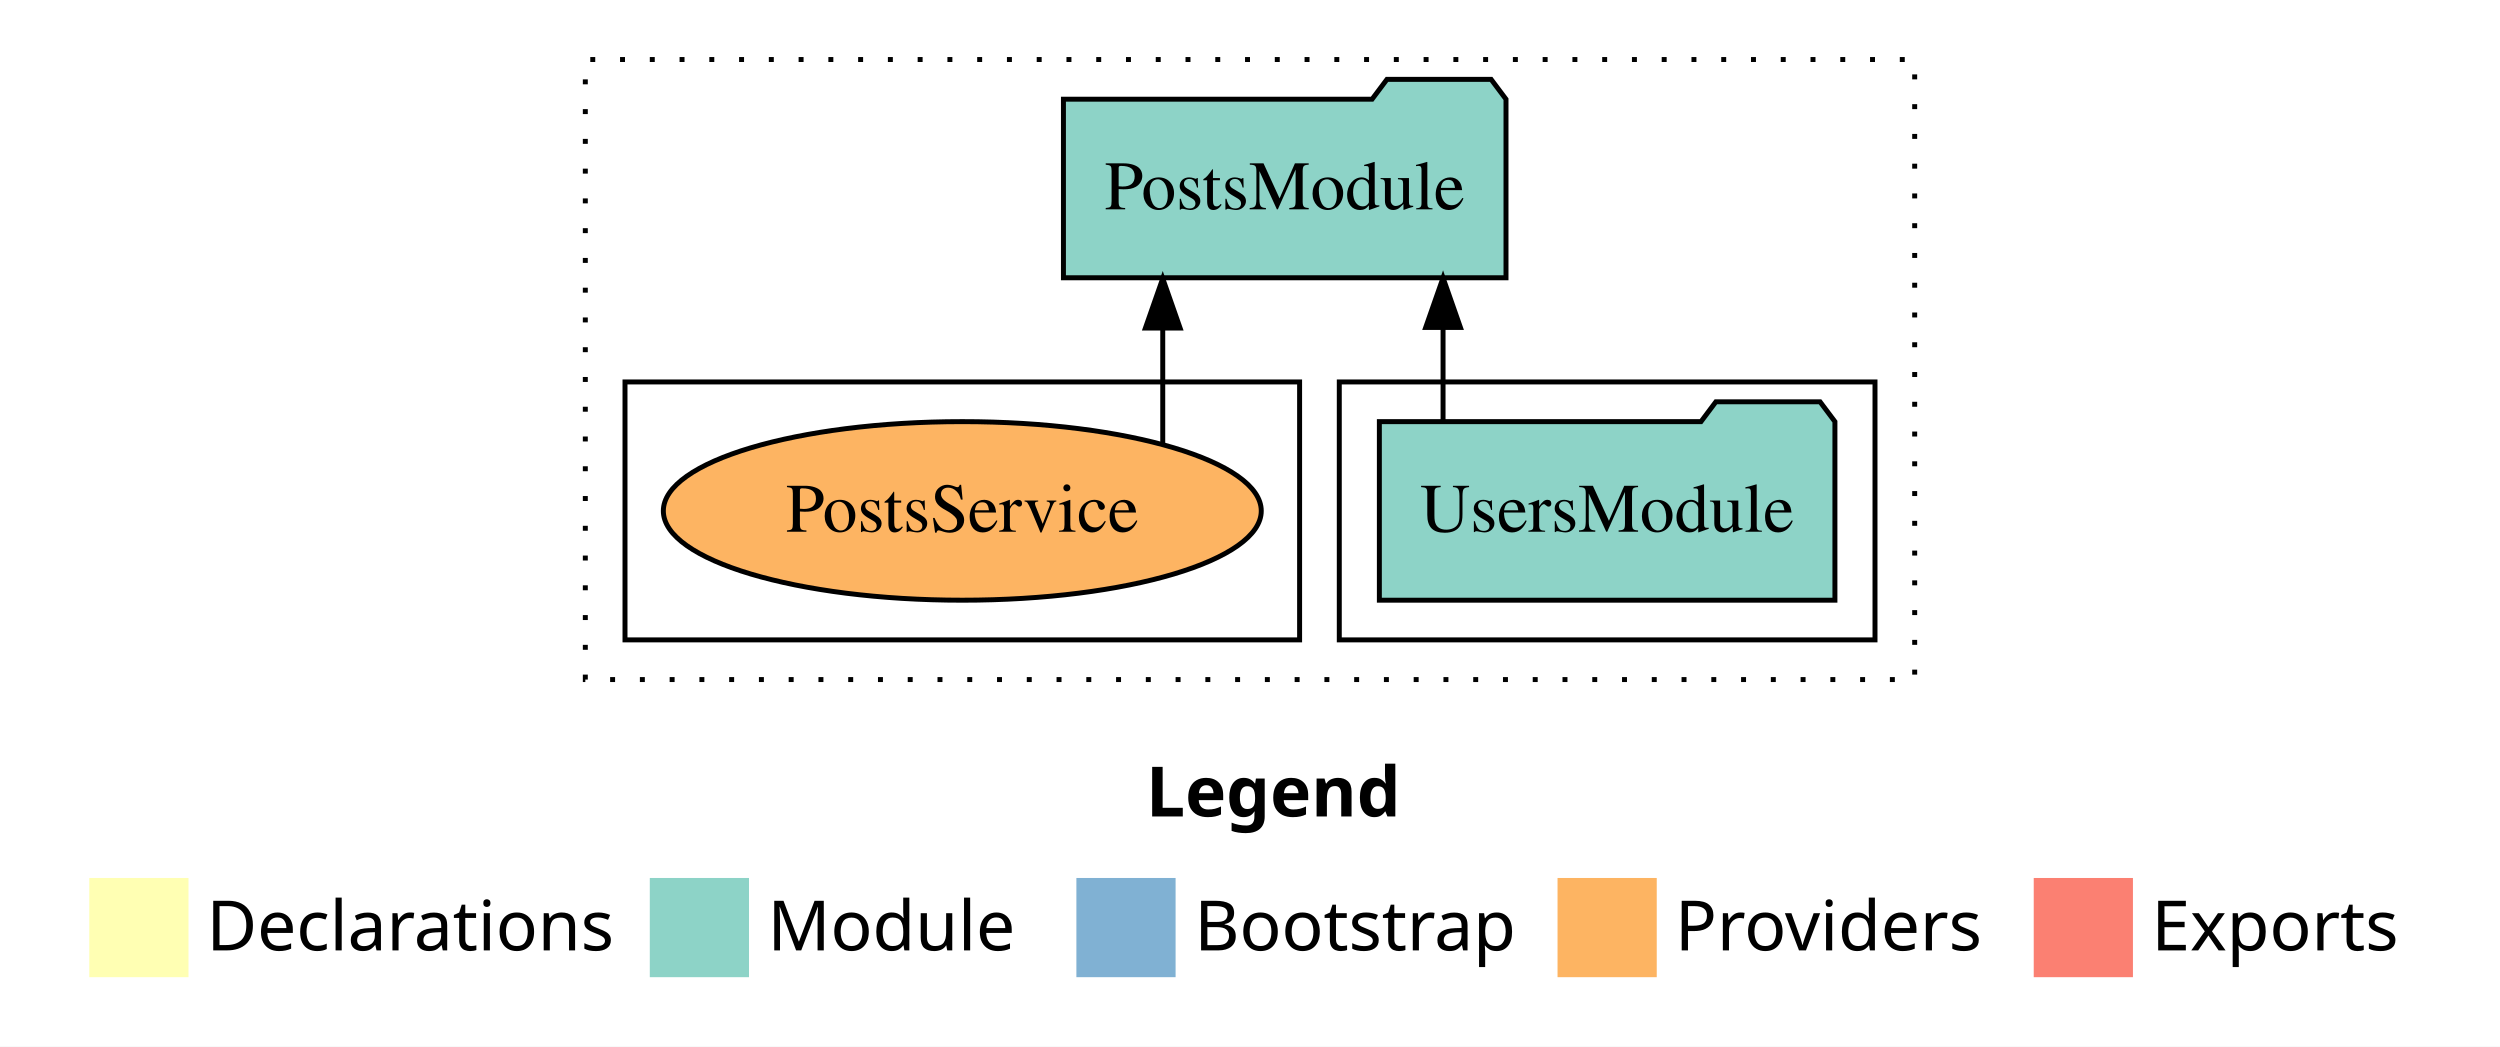
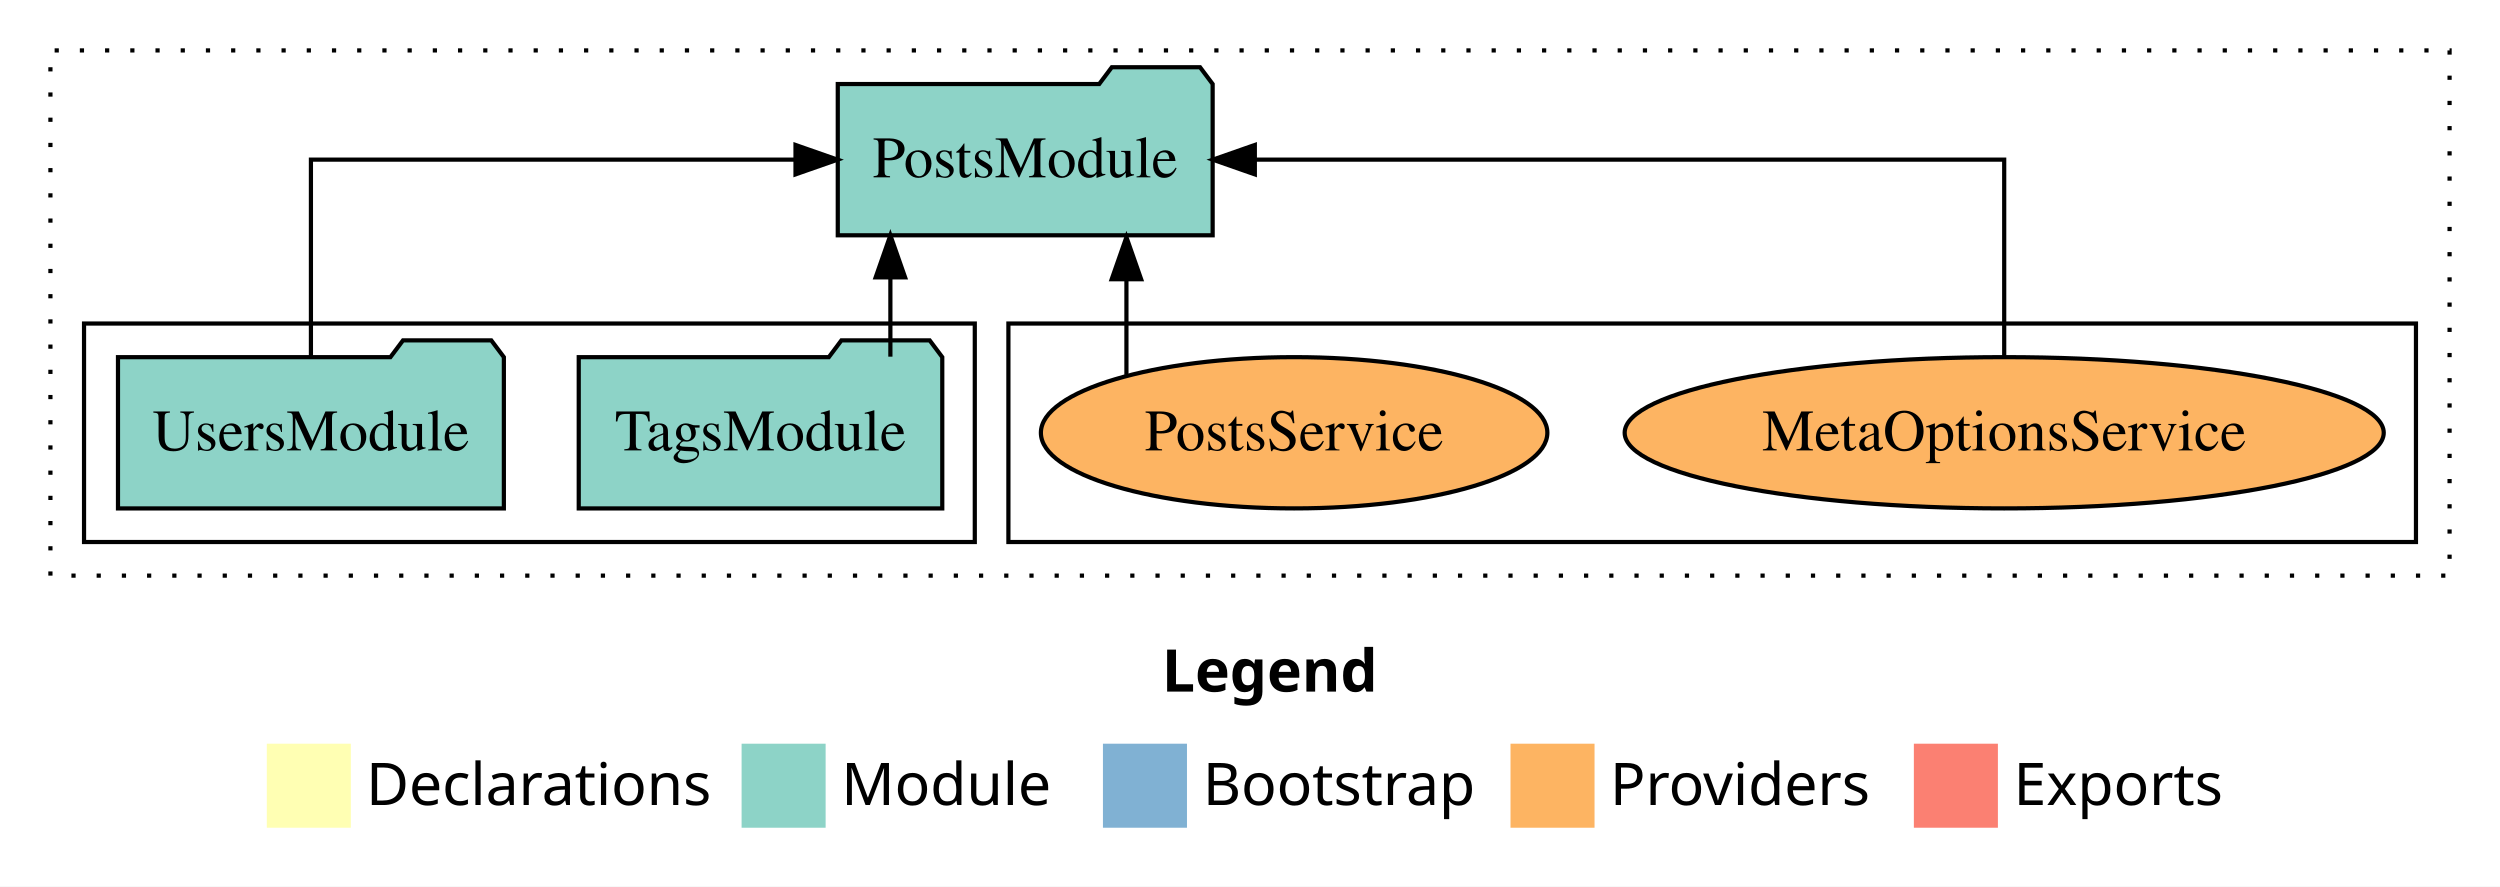
- <svg xmlns="http://www.w3.org/2000/svg" width="504pt" height="211pt" viewBox="0.00 0.00 504.00 211.00">
+ <svg xmlns="http://www.w3.org/2000/svg" width="595pt" height="211pt" viewBox="0.00 0.00 595.00 211.00">
  <g id="graph0" class="graph" transform="scale(1 1) rotate(0) translate(4 207)">
-     <polygon fill="white" stroke="transparent" points="-4,4 -4,-207 500,-207 500,4 -4,4" />
-     <text text-anchor="start" x="227.01" y="-42.4" font-family="Times-12" font-weight="bold" font-size="14.00">Legend</text>
-     <polygon fill="#ffffb3" stroke="transparent" points="14,-10 14,-30 34,-30 34,-10 14,-10" />
-     <text text-anchor="start" x="37.63" y="-15.4" font-family="Times-12" font-size="14.00">  Declarations</text>
-     <polygon fill="#8dd3c7" stroke="transparent" points="127,-10 127,-30 147,-30 147,-10 127,-10" />
-     <text text-anchor="start" x="150.73" y="-15.4" font-family="Times-12" font-size="14.00">  Module</text>
-     <polygon fill="#80b1d3" stroke="transparent" points="213,-10 213,-30 233,-30 233,-10 213,-10" />
-     <text text-anchor="start" x="236.78" y="-15.4" font-family="Times-12" font-size="14.00">  Bootstrap</text>
-     <polygon fill="#fdb462" stroke="transparent" points="310,-10 310,-30 330,-30 330,-10 310,-10" />
-     <text text-anchor="start" x="333.67" y="-15.4" font-family="Times-12" font-size="14.00">  Providers</text>
-     <polygon fill="#fb8072" stroke="transparent" points="406,-10 406,-30 426,-30 426,-10 406,-10" />
-     <text text-anchor="start" x="429.73" y="-15.4" font-family="Times-12" font-size="14.00">  Exports</text>
+     <polygon fill="white" stroke="transparent" points="-4,4 -4,-207 591,-207 591,4 -4,4" />
+     <text text-anchor="start" x="272.51" y="-42.4" font-family="Times-12" font-weight="bold" font-size="14.00">Legend</text>
+     <polygon fill="#ffffb3" stroke="transparent" points="59.5,-10 59.5,-30 79.5,-30 79.5,-10 59.5,-10" />
+     <text text-anchor="start" x="83.13" y="-15.4" font-family="Times-12" font-size="14.00">  Declarations</text>
+     <polygon fill="#8dd3c7" stroke="transparent" points="172.5,-10 172.5,-30 192.5,-30 192.5,-10 172.5,-10" />
+     <text text-anchor="start" x="196.23" y="-15.4" font-family="Times-12" font-size="14.00">  Module</text>
+     <polygon fill="#80b1d3" stroke="transparent" points="258.5,-10 258.5,-30 278.5,-30 278.5,-10 258.5,-10" />
+     <text text-anchor="start" x="282.28" y="-15.4" font-family="Times-12" font-size="14.00">  Bootstrap</text>
+     <polygon fill="#fdb462" stroke="transparent" points="355.5,-10 355.5,-30 375.5,-30 375.5,-10 355.5,-10" />
+     <text text-anchor="start" x="379.17" y="-15.4" font-family="Times-12" font-size="14.00">  Providers</text>
+     <polygon fill="#fb8072" stroke="transparent" points="451.5,-10 451.5,-30 471.5,-30 471.5,-10 451.5,-10" />
+     <text text-anchor="start" x="475.23" y="-15.4" font-family="Times-12" font-size="14.00">  Exports</text>
    <g id="clust1" class="cluster">
-       <polygon fill="none" stroke="black" stroke-dasharray="1,5" points="114,-70 114,-195 382,-195 382,-70 114,-70" />
+       <polygon fill="none" stroke="black" stroke-dasharray="1,5" points="8,-70 8,-195 579,-195 579,-70 8,-70" />
+     </g>
+     <g id="clust6" class="cluster">
+       <polygon fill="none" stroke="black" points="236,-78 236,-130 571,-130 571,-78 236,-78" />
    </g>
    <g id="clust3" class="cluster">
-       <polygon fill="none" stroke="black" points="266,-78 266,-130 374,-130 374,-78 266,-78" />
-     </g>
-     <g id="clust6" class="cluster">
-       <polygon fill="none" stroke="black" points="122,-78 122,-130 258,-130 258,-78 122,-78" />
+       <polygon fill="none" stroke="black" points="16,-78 16,-130 228,-130 228,-78 16,-78" />
    </g>
    <g id="node1" class="node">
-       <polygon fill="#8dd3c7" stroke="black" points="365.92,-122 362.92,-126 341.92,-126 338.92,-122 274.08,-122 274.08,-86 365.92,-86 365.92,-122" />
-       <text text-anchor="middle" x="320" y="-99.8" font-family="Times,serif" font-size="14.00">UsersModule</text>
+       <polygon fill="#8dd3c7" stroke="black" points="220.26,-122 217.26,-126 196.26,-126 193.26,-122 133.74,-122 133.74,-86 220.26,-86 220.26,-122" />
+       <text text-anchor="middle" x="177" y="-99.8" font-family="Times,serif" font-size="14.00">TagsModule</text>
+     </g>
+     <g id="node3" class="node">
+       <polygon fill="#8dd3c7" stroke="black" points="284.61,-187 281.61,-191 260.61,-191 257.61,-187 195.39,-187 195.39,-151 284.61,-151 284.61,-187" />
+       <text text-anchor="middle" x="240" y="-164.8" font-family="Times,serif" font-size="14.00">PostsModule</text>
+     </g>
+     <g id="edge1" class="edge">
+       <path fill="none" stroke="black" d="M207.91,-122.11C207.91,-122.11 207.91,-140.99 207.91,-140.99" />
+       <polygon fill="black" stroke="black" points="204.41,-140.99 207.91,-150.99 211.41,-140.99 204.41,-140.99" />
    </g>
    <g id="node2" class="node">
-       <polygon fill="#8dd3c7" stroke="black" points="299.61,-187 296.61,-191 275.61,-191 272.61,-187 210.39,-187 210.39,-151 299.61,-151 299.61,-187" />
-       <text text-anchor="middle" x="255" y="-164.8" font-family="Times,serif" font-size="14.00">PostsModule</text>
-     </g>
-     <g id="edge1" class="edge">
-       <path fill="none" stroke="black" d="M286.92,-122.11C286.92,-122.11 286.92,-140.99 286.92,-140.99" />
-       <polygon fill="black" stroke="black" points="283.42,-140.99 286.92,-150.99 290.42,-140.99 283.42,-140.99" />
-     </g>
-     <g id="node3" class="node">
-       <ellipse fill="#fdb462" stroke="black" cx="190" cy="-104" rx="60.27" ry="18" />
-       <text text-anchor="middle" x="190" y="-99.8" font-family="Times,serif" font-size="14.00">PostsService</text>
+       <polygon fill="#8dd3c7" stroke="black" points="115.92,-122 112.92,-126 91.92,-126 88.92,-122 24.08,-122 24.08,-86 115.92,-86 115.92,-122" />
+       <text text-anchor="middle" x="70" y="-99.8" font-family="Times,serif" font-size="14.00">UsersModule</text>
    </g>
    <g id="edge2" class="edge">
-       <path fill="none" stroke="black" d="M230.41,-117.47C230.41,-117.47 230.41,-140.86 230.41,-140.86" />
-       <polygon fill="black" stroke="black" points="226.91,-140.86 230.41,-150.86 233.91,-140.86 226.91,-140.86" />
+       <path fill="none" stroke="black" d="M70,-122.11C70,-141.34 70,-169 70,-169 70,-169 185.33,-169 185.33,-169" />
+       <polygon fill="black" stroke="black" points="185.33,-172.5 195.33,-169 185.33,-165.5 185.33,-172.5" />
+     </g>
+     <g id="node4" class="node">
+       <ellipse fill="#fdb462" stroke="black" cx="473" cy="-104" rx="90.33" ry="18" />
+       <text text-anchor="middle" x="473" y="-99.8" font-family="Times,serif" font-size="14.00">MetaOptionsService</text>
+     </g>
+     <g id="edge3" class="edge">
+       <path fill="none" stroke="black" d="M473,-122.11C473,-141.34 473,-169 473,-169 473,-169 294.65,-169 294.65,-169" />
+       <polygon fill="black" stroke="black" points="294.65,-165.5 284.65,-169 294.65,-172.5 294.65,-165.5" />
+     </g>
+     <g id="node5" class="node">
+       <ellipse fill="#fdb462" stroke="black" cx="304" cy="-104" rx="60.27" ry="18" />
+       <text text-anchor="middle" x="304" y="-99.8" font-family="Times,serif" font-size="14.00">PostsService</text>
+     </g>
+     <g id="edge4" class="edge">
+       <path fill="none" stroke="black" d="M264.09,-117.78C264.09,-117.78 264.09,-140.55 264.09,-140.55" />
+       <polygon fill="black" stroke="black" points="260.59,-140.55 264.09,-150.55 267.59,-140.55 260.59,-140.55" />
    </g>
  </g>
</svg>
